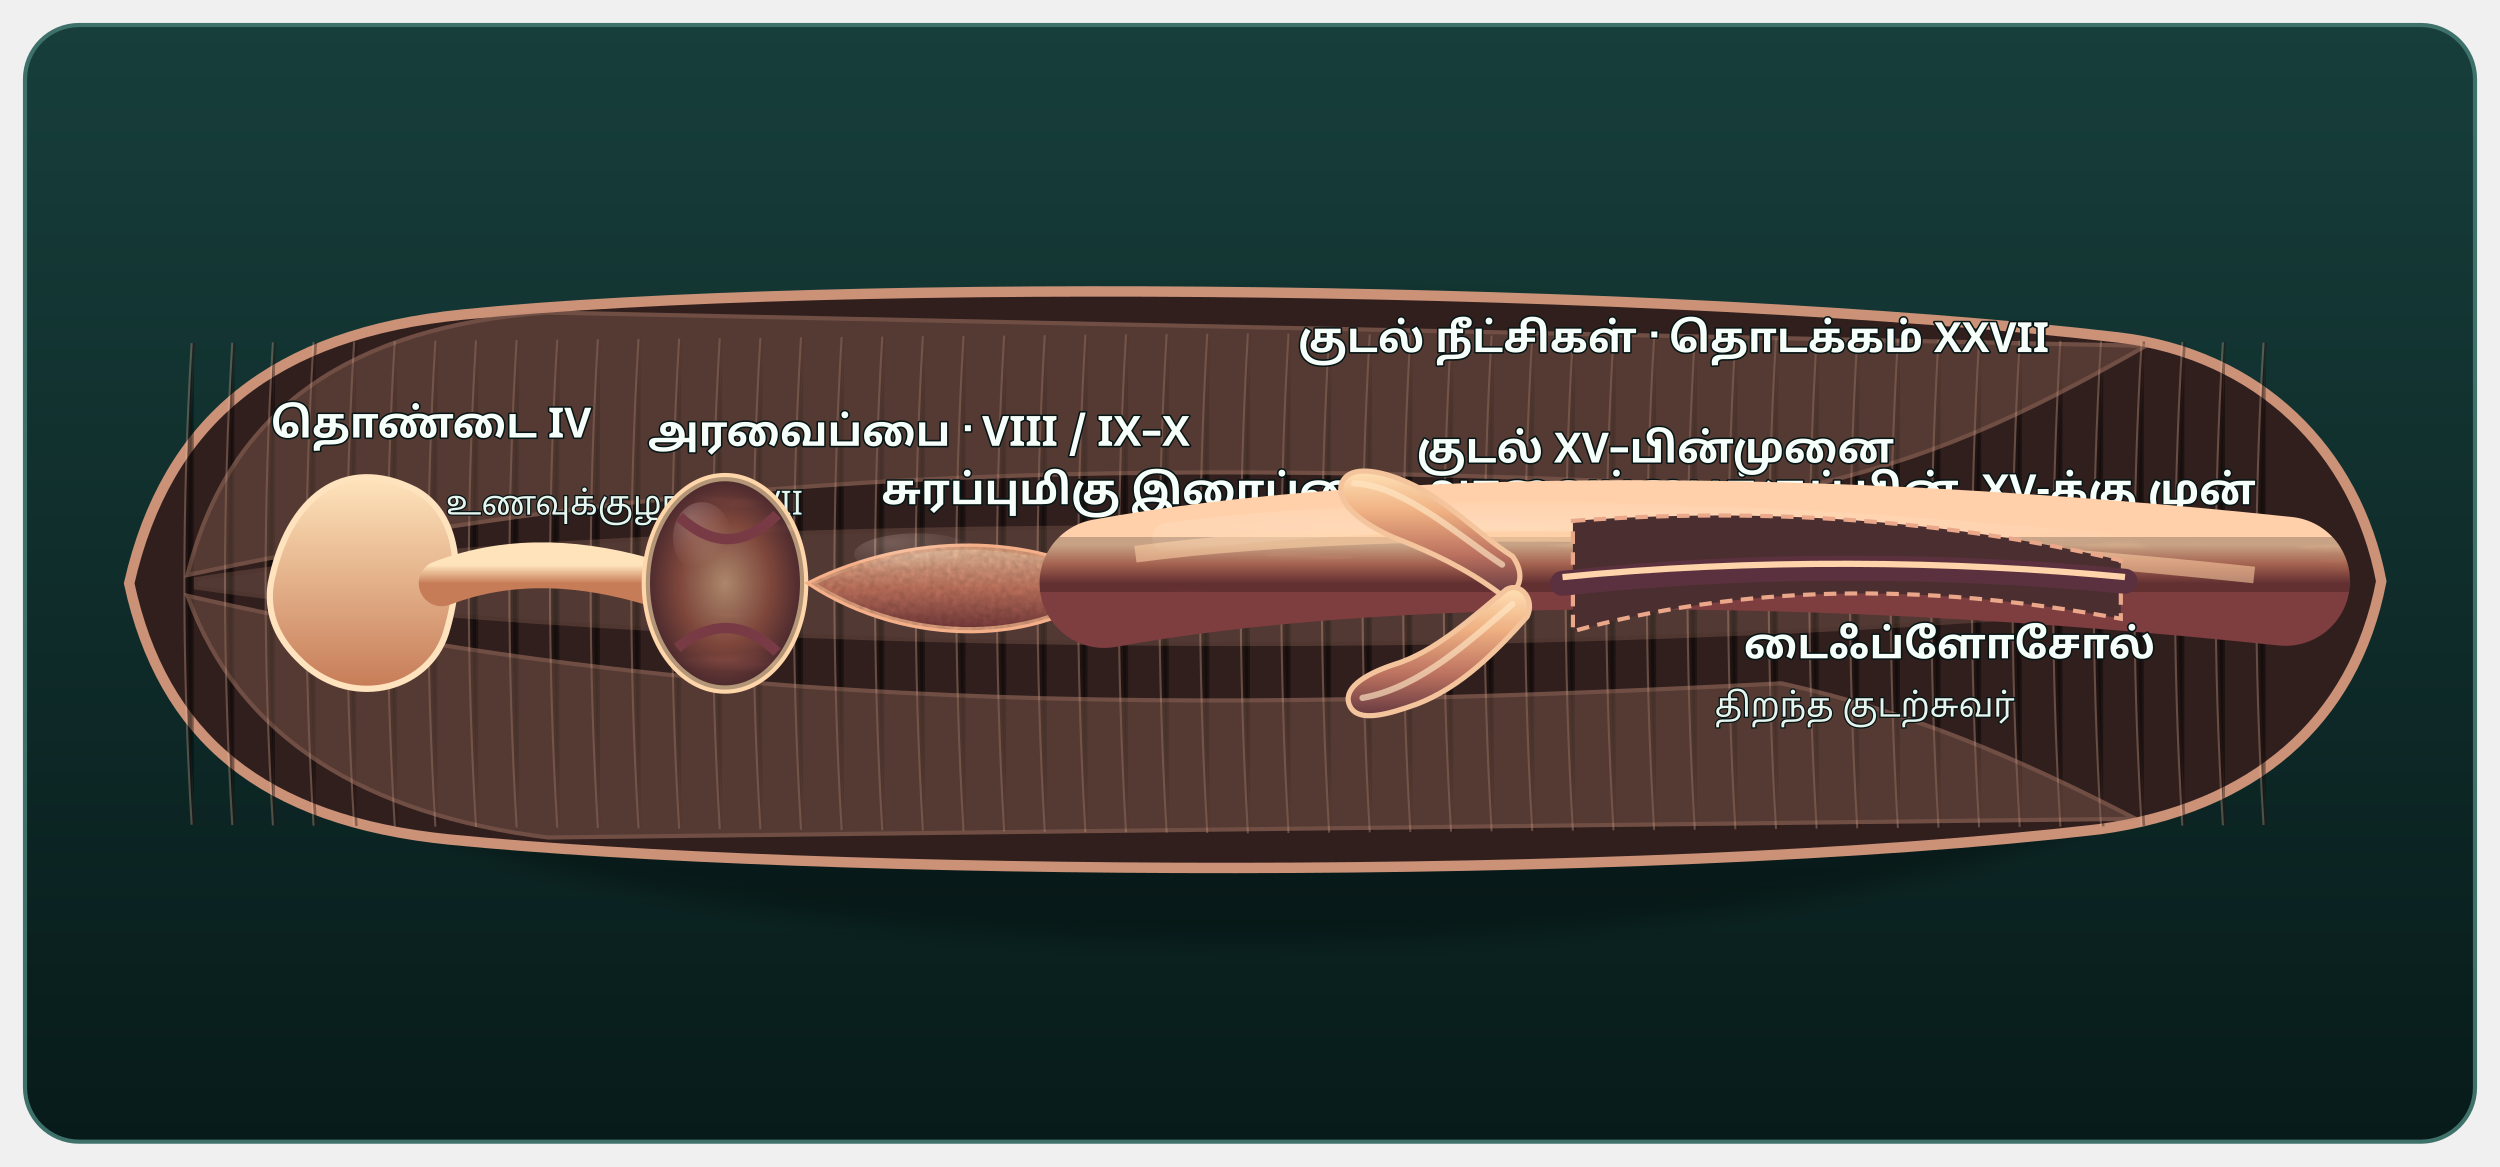
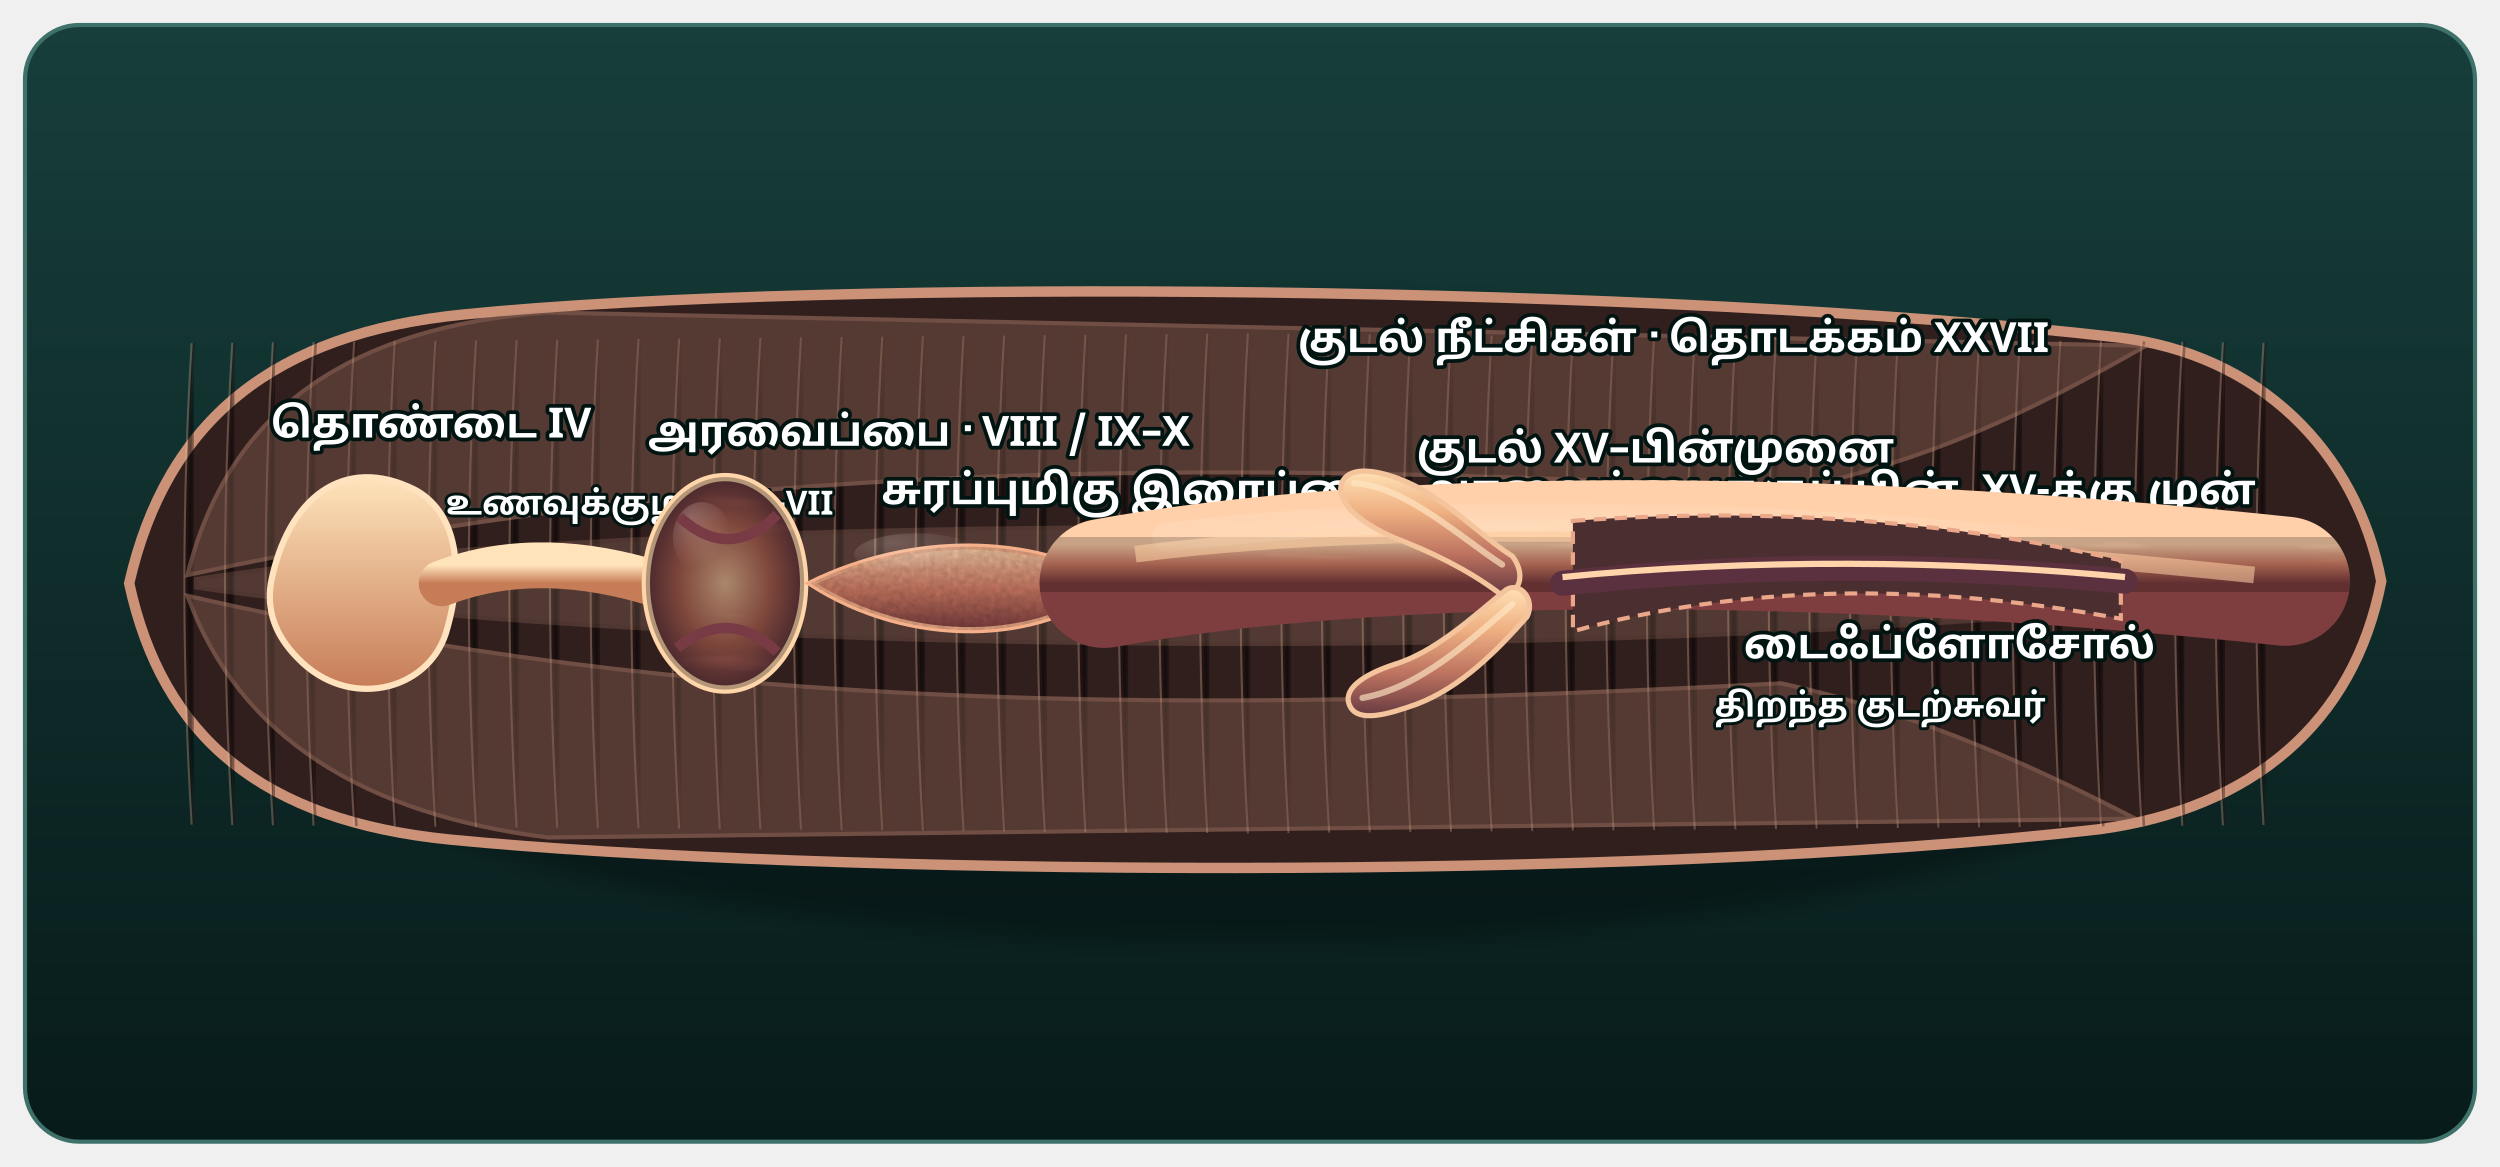
<svg xmlns="http://www.w3.org/2000/svg" id="anatomySvg" viewBox="0 0 1200 560" role="group" aria-labelledby="svgTitle svgDesc" style="transform: none; display: block;" lang="ta" xml:lang="ta" width="1200" height="560" class="motion-paused">
  <defs>
    <linearGradient id="trayGrad" x1="0" y1="0" x2="0" y2="1">
      <stop stop-color="#173e3b" />
      <stop offset="1" stop-color="#071b1a" />
    </linearGradient>
    <linearGradient id="skinGrad" x1="0" y1="0" x2="0" y2="1">
      <stop stop-color="#b87f69" />
      <stop offset=".42" stop-color="#8b5b4b" />
      <stop offset="1" stop-color="#593c35" />
    </linearGradient>
    <linearGradient id="gutGrad" x1="0" y1="0" x2="0" y2="1">
      <stop stop-color="#ffd0aa" />
      <stop offset=".5" stop-color="#d37e66" />
      <stop offset="1" stop-color="#7e3d3f" />
    </linearGradient>
    <linearGradient id="gutLight" x1="0" y1="0" x2="0" y2="1">
      <stop stop-color="#ffe4bb" />
      <stop offset="1" stop-color="#c67c57" />
    </linearGradient>
    <radialGradient id="gizzardGrad">
      <stop stop-color="#f4c099" />
      <stop offset=".58" stop-color="#b36454" />
      <stop offset="1" stop-color="#683940" />
    </radialGradient>
    <linearGradient id="vesselGrad" x1="0" y1="0" x2="1" y2="0">
      <stop stop-color="#8e1e34" />
      <stop offset=".45" stop-color="#ff6670" />
      <stop offset="1" stop-color="#8e1e34" />
    </linearGradient>
    <radialGradient id="reproGrad">
      <stop stop-color="#f3c8ff" />
      <stop offset=".7" stop-color="#a958c6" />
      <stop offset="1" stop-color="#54295f" />
    </radialGradient>
    <filter id="soft">
      <feGaussianBlur stdDeviation="5" />
    </filter>
    <marker id="arrowRed" markerWidth="8" markerHeight="8" refX="6" refY="3" orient="auto">
      <path d="M0 0L6 3L0 6Z" fill="#ff8991" />
    </marker>
    <marker id="arrowBlue" markerWidth="8" markerHeight="8" refX="6" refY="3" orient="auto">
      <path d="M0 0L6 3L0 6Z" fill="#7bd8ff" />
    </marker>
    <filter id="organicTexture" x="-20%" y="-20%" width="140%" height="140%">
      <feTurbulence type="fractalNoise" baseFrequency="0.012 0.09" numOctaves="4" seed="7" result="grain" />
      <feColorMatrix in="grain" type="matrix" values="0 0 0 0 0  0 0 0 0 0  0 0 0 0 0  0.85 0.85 0.85 0 0" result="grainAlpha" />
      <feComposite in="grainAlpha" in2="SourceGraphic" operator="in" />
    </filter>
    <filter id="fineGrain" x="-20%" y="-20%" width="140%" height="140%">
      <feTurbulence type="fractalNoise" baseFrequency="0.35" numOctaves="2" seed="3" result="fine" />
      <feColorMatrix in="fine" type="matrix" values="0 0 0 0 0  0 0 0 0 0  0 0 0 0 0  0.5 0.5 0.5 0 0" result="fineAlpha" />
      <feComposite in="fineAlpha" in2="SourceGraphic" operator="in" />
    </filter>
    <radialGradient id="glossHi" cx="34%" cy="20%" r="60%">
      <stop offset="0" stop-color="#fff" stop-opacity=".55" />
      <stop offset=".45" stop-color="#fff" stop-opacity=".1" />
      <stop offset="1" stop-color="#fff" stop-opacity="0" />
    </radialGradient>
    <radialGradient id="glossHiSmall" cx="30%" cy="22%" r="70%">
      <stop offset="0" stop-color="#fff" stop-opacity=".7" />
      <stop offset="1" stop-color="#fff" stop-opacity="0" />
    </radialGradient>
    <linearGradient id="skinGrad2" x1="0" y1="0" x2="0" y2="1">
      <stop stop-color="#c68a70" offset="0" />
      <stop offset=".18" stop-color="#a8664f" />
      <stop offset=".5" stop-color="#7d4438" />
      <stop offset=".78" stop-color="#5a352f" />
      <stop offset="1" stop-color="#3c211f" />
    </linearGradient>
    <radialGradient id="fleshGlow" cx="50%" cy="35%" r="65%">
      <stop offset="0" stop-color="#ffe0c8" stop-opacity=".5" />
      <stop offset="1" stop-color="#ffe0c8" stop-opacity="0" />
    </radialGradient>
    <clipPath id="externalClip">
      <path d="M65 280 C88 227 136 190 220 186 C470 180 841 183 1050 208 C1112 217 1140 245 1145 280 C1138 324 1095 350 1044 358 C784 384 420 377 218 374 C133 371 87 330 65 280 Z" />
    </clipPath>
    <linearGradient id="caecumPolish" x1="0" y1="0" x2="0" y2="1">
      <stop offset="0" stop-color="#ffe1b5" />
      <stop offset="0.33" stop-color="#efb082" />
      <stop offset="0.68" stop-color="#bb715f" />
      <stop offset="1" stop-color="#663940" />
    </linearGradient>
    <linearGradient id="nervePolish" x1="0" y1="0" x2="0" y2="1">
      <stop offset="0" stop-color="#fff3c1" />
      <stop offset="0.28" stop-color="#ffe179" />
      <stop offset="0.65" stop-color="#d8a43a" />
      <stop offset="1" stop-color="#805424" />
    </linearGradient>
    <linearGradient id="epidermisPolish" x1="0" y1="0" x2="0" y2="1">
      <stop offset="0" stop-color="#f8ccad" />
      <stop offset="0.4" stop-color="#d99c80" />
      <stop offset="1" stop-color="#8f594f" />
    </linearGradient>
    <linearGradient id="skinDepthPolish" x1="0" y1="0" x2="0" y2="1">
      <stop offset="0" stop-color="#b77d6c" />
      <stop offset="0.55" stop-color="#734e48" />
      <stop offset="1" stop-color="#382e32" />
    </linearGradient>
    <linearGradient id="mucusPolish" x1="0" y1="0" x2="0" y2="1">
      <stop offset="0" stop-color="#e6fcff" />
      <stop offset="0.28" stop-color="#ade4e5" />
      <stop offset="1" stop-color="#487f89" />
    </linearGradient>
    <radialGradient id="ganglionPolish" cx=".33" cy=".22" r=".85">
      <stop offset="0" stop-color="#fff8d2" />
      <stop offset="0.38" stop-color="#f7d565" />
      <stop offset="1" stop-color="#957026" />
    </radialGradient>
    <marker id="arrowGasIn" markerWidth="12" markerHeight="12" refX="10" refY="6" orient="auto" markerUnits="userSpaceOnUse">
      <path d="M0 0L12 6L0 12Z" fill="#85e2ff" />
    </marker>
    <marker id="arrowGasOut" markerWidth="12" markerHeight="12" refX="10" refY="6" orient="auto" markerUnits="userSpaceOnUse">
      <path d="M0 0L12 6L0 12Z" fill="#ffb0b7" />
    </marker>
  </defs>
  <rect x="12" y="12" width="1176" height="536" rx="26" fill="url(#trayGrad)" stroke="#3e716a" stroke-width="2" />
  <ellipse cx="600" cy="297" rx="526" ry="155" fill="#000" opacity=".28" filter="url(#soft)" id="bodyShadow" style="display: inline;" />
  <path id="bodyBase" d="M62 280C80 201 132 160 222 151C402 133 802 137 1017 162C1084 170 1131 216 1143 279C1130 347 1081 388 1008 398C785 424 389 420 216 403C126 394 78 354 62 280Z" fill="#311f1e" stroke="#cb9278" stroke-width="5" style="display: inline;" />
  <g id="segments" aria-hidden="true" style="display: inline;">
    <path class="segment-shadow" d="M93 164.68Q86 280 93 395.84" style="stroke: #2a1210; stroke-width: 1.4; opacity: 0.4;" />
    <path class="segment-line" d="M92 164.68Q85 280 92 395.84" style="stroke: #f0c6a8; stroke-width: 1; opacity: 0.28;" />
    <path class="segment-shadow" d="M112.5 164.5Q105.5 280 112.5 396" style="stroke: #2a1210; stroke-width: 1.4; opacity: 0.4;" />
    <path class="segment-line" d="M111.5 164.5Q104.5 280 111.5 396" style="stroke: #f0c6a8; stroke-width: 1; opacity: 0.28;" />
    <path class="segment-shadow" d="M132 164.32Q125 280 132 396.16" style="stroke: #2a1210; stroke-width: 1.4; opacity: 0.4;" />
    <path class="segment-line" d="M131 164.32Q124 280 131 396.16" style="stroke: #f0c6a8; stroke-width: 1; opacity: 0.28;" />
    <path class="segment-shadow" d="M151.5 164.14Q144.5 280 151.5 396.32" style="stroke: #2a1210; stroke-width: 1.4; opacity: 0.4;" />
    <path class="segment-line" d="M150.5 164.14Q143.5 280 150.5 396.32" style="stroke: #f0c6a8; stroke-width: 1; opacity: 0.28;" />
    <path class="segment-shadow" d="M171 163.96Q164 280 171 396.48" style="stroke: #2a1210; stroke-width: 1.4; opacity: 0.4;" />
    <path class="segment-line" d="M170 163.96Q163 280 170 396.48" style="stroke: #f0c6a8; stroke-width: 1; opacity: 0.28;" />
    <path class="segment-shadow" d="M190.5 163.78Q183.5 280 190.5 396.64" style="stroke: #2a1210; stroke-width: 1.4; opacity: 0.4;" />
    <path class="segment-line" d="M189.5 163.78Q182.5 280 189.5 396.64" style="stroke: #f0c6a8; stroke-width: 1; opacity: 0.28;" />
    <path class="segment-shadow" d="M210 163.6Q203 280 210 396.8" style="stroke: #2a1210; stroke-width: 1.4; opacity: 0.4;" />
    <path class="segment-line" d="M209 163.6Q202 280 209 396.8" style="stroke: #f0c6a8; stroke-width: 1; opacity: 0.28;" />
    <path class="segment-shadow" d="M229.5 163.42Q222.5 280 229.5 396.96" style="stroke: #2a1210; stroke-width: 1.4; opacity: 0.4;" />
    <path class="segment-line" d="M228.5 163.42Q221.5 280 228.5 396.96" style="stroke: #f0c6a8; stroke-width: 1; opacity: 0.28;" />
    <path class="segment-shadow" d="M249 163.24Q242 280 249 397.12" style="stroke: #2a1210; stroke-width: 1.4; opacity: 0.4;" />
    <path class="segment-line" d="M248 163.24Q241 280 248 397.12" style="stroke: #f0c6a8; stroke-width: 1; opacity: 0.28;" />
    <path class="segment-shadow" d="M268.5 163.06Q261.5 280 268.5 397.28" style="stroke: #2a1210; stroke-width: 1.4; opacity: 0.4;" />
    <path class="segment-line" d="M267.5 163.06Q260.5 280 267.5 397.28" style="stroke: #f0c6a8; stroke-width: 1; opacity: 0.28;" />
    <path class="segment-shadow" d="M288 162.88Q281 280 288 397.44" style="stroke: #2a1210; stroke-width: 1.4; opacity: 0.4;" />
    <path class="segment-line" d="M287 162.88Q280 280 287 397.44" style="stroke: #f0c6a8; stroke-width: 1; opacity: 0.28;" />
    <path class="segment-shadow" d="M307.5 162.7Q300.5 280 307.5 397.6" style="stroke: #2a1210; stroke-width: 1.4; opacity: 0.4;" />
    <path class="segment-line" d="M306.5 162.7Q299.5 280 306.5 397.6" style="stroke: #f0c6a8; stroke-width: 1; opacity: 0.28;" />
    <path class="segment-shadow" d="M327 162.52Q320 280 327 397.76" style="stroke: #2a1210; stroke-width: 1.4; opacity: 0.4;" />
    <path class="segment-line" d="M326 162.52Q319 280 326 397.76" style="stroke: #f0c6a8; stroke-width: 1; opacity: 0.28;" />
    <path class="segment-shadow" d="M346.5 162.34Q339.5 280 346.5 397.92" style="stroke: #2a1210; stroke-width: 1.4; opacity: 0.4;" />
    <path class="segment-line" d="M345.5 162.34Q338.5 280 345.5 397.92" style="stroke: #f0c6a8; stroke-width: 1; opacity: 0.28;" />
    <path class="segment-shadow" d="M366 162.16Q359 280 366 398.08" style="stroke: #2a1210; stroke-width: 1.4; opacity: 0.4;" />
    <path class="segment-line" d="M365 162.16Q358 280 365 398.08" style="stroke: #f0c6a8; stroke-width: 1; opacity: 0.28;" />
    <path class="segment-shadow" d="M385.5 161.98Q378.5 280 385.5 398.24" style="stroke: #2a1210; stroke-width: 1.4; opacity: 0.4;" />
    <path class="segment-line" d="M384.5 161.98Q377.5 280 384.5 398.24" style="stroke: #f0c6a8; stroke-width: 1; opacity: 0.28;" />
    <path class="segment-shadow" d="M405 161.8Q398 280 405 398.4" style="stroke: #2a1210; stroke-width: 1.4; opacity: 0.4;" />
    <path class="segment-line" d="M404 161.8Q397 280 404 398.4" style="stroke: #f0c6a8; stroke-width: 1; opacity: 0.28;" />
    <path class="segment-shadow" d="M424.5 161.62Q417.5 280 424.5 398.56" style="stroke: #2a1210; stroke-width: 1.4; opacity: 0.4;" />
    <path class="segment-line" d="M423.5 161.62Q416.5 280 423.5 398.56" style="stroke: #f0c6a8; stroke-width: 1; opacity: 0.28;" />
    <path class="segment-shadow" d="M444 161.44Q437 280 444 398.72" style="stroke: #2a1210; stroke-width: 1.4; opacity: 0.4;" />
    <path class="segment-line" d="M443 161.44Q436 280 443 398.72" style="stroke: #f0c6a8; stroke-width: 1; opacity: 0.28;" />
    <path class="segment-shadow" d="M463.5 161.26Q456.5 280 463.5 398.88" style="stroke: #2a1210; stroke-width: 1.4; opacity: 0.4;" />
    <path class="segment-line" d="M462.5 161.26Q455.5 280 462.5 398.88" style="stroke: #f0c6a8; stroke-width: 1; opacity: 0.28;" />
    <path class="segment-shadow" d="M483 161.08Q476 280 483 399.04" style="stroke: #2a1210; stroke-width: 1.4; opacity: 0.4;" />
    <path class="segment-line" d="M482 161.08Q475 280 482 399.04" style="stroke: #f0c6a8; stroke-width: 1; opacity: 0.28;" />
    <path class="segment-shadow" d="M502.5 160.9Q495.5 280 502.5 399.2" style="stroke: #2a1210; stroke-width: 1.4; opacity: 0.4;" />
    <path class="segment-line" d="M501.5 160.9Q494.5 280 501.5 399.2" style="stroke: #f0c6a8; stroke-width: 1; opacity: 0.28;" />
    <path class="segment-shadow" d="M522 160.72Q515 280 522 399.36" style="stroke: #2a1210; stroke-width: 1.4; opacity: 0.4;" />
    <path class="segment-line" d="M521 160.72Q514 280 521 399.36" style="stroke: #f0c6a8; stroke-width: 1; opacity: 0.28;" />
    <path class="segment-shadow" d="M541.5 160.54Q534.5 280 541.5 399.52" style="stroke: #2a1210; stroke-width: 1.4; opacity: 0.4;" />
    <path class="segment-line" d="M540.5 160.54Q533.5 280 540.5 399.52" style="stroke: #f0c6a8; stroke-width: 1; opacity: 0.28;" />
    <path class="segment-shadow" d="M561 160.36Q554 280 561 399.68" style="stroke: #2a1210; stroke-width: 1.4; opacity: 0.4;" />
    <path class="segment-line" d="M560 160.36Q553 280 560 399.68" style="stroke: #f0c6a8; stroke-width: 1; opacity: 0.28;" />
    <path class="segment-shadow" d="M580.5 160.18Q573.5 280 580.5 399.84" style="stroke: #2a1210; stroke-width: 1.4; opacity: 0.4;" />
    <path class="segment-line" d="M579.5 160.18Q572.5 280 579.5 399.84" style="stroke: #f0c6a8; stroke-width: 1; opacity: 0.28;" />
    <path class="segment-shadow" d="M600 160Q593 280 600 400" style="stroke: #2a1210; stroke-width: 1.4; opacity: 0.4;" />
    <path class="segment-line" d="M599 160Q592 280 599 400" style="stroke: #f0c6a8; stroke-width: 1; opacity: 0.28;" />
    <path class="segment-shadow" d="M619.5 160.18Q612.5 280 619.5 399.84" style="stroke: #2a1210; stroke-width: 1.4; opacity: 0.4;" />
    <path class="segment-line" d="M618.5 160.18Q611.5 280 618.5 399.84" style="stroke: #f0c6a8; stroke-width: 1; opacity: 0.28;" />
    <path class="segment-shadow" d="M639 160.36Q632 280 639 399.68" style="stroke: #2a1210; stroke-width: 1.4; opacity: 0.4;" />
    <path class="segment-line" d="M638 160.36Q631 280 638 399.68" style="stroke: #f0c6a8; stroke-width: 1; opacity: 0.28;" />
    <path class="segment-shadow" d="M658.5 160.54Q651.5 280 658.5 399.52" style="stroke: #2a1210; stroke-width: 1.4; opacity: 0.4;" />
    <path class="segment-line" d="M657.5 160.54Q650.5 280 657.5 399.52" style="stroke: #f0c6a8; stroke-width: 1; opacity: 0.28;" />
    <path class="segment-shadow" d="M678 160.72Q671 280 678 399.36" style="stroke: #2a1210; stroke-width: 1.4; opacity: 0.4;" />
    <path class="segment-line" d="M677 160.72Q670 280 677 399.36" style="stroke: #f0c6a8; stroke-width: 1; opacity: 0.28;" />
    <path class="segment-shadow" d="M697.5 160.9Q690.5 280 697.5 399.2" style="stroke: #2a1210; stroke-width: 1.4; opacity: 0.4;" />
    <path class="segment-line" d="M696.5 160.9Q689.5 280 696.5 399.2" style="stroke: #f0c6a8; stroke-width: 1; opacity: 0.28;" />
    <path class="segment-shadow" d="M717 161.08Q710 280 717 399.04" style="stroke: #2a1210; stroke-width: 1.4; opacity: 0.4;" />
    <path class="segment-line" d="M716 161.08Q709 280 716 399.04" style="stroke: #f0c6a8; stroke-width: 1; opacity: 0.28;" />
    <path class="segment-shadow" d="M736.5 161.26Q729.5 280 736.5 398.88" style="stroke: #2a1210; stroke-width: 1.4; opacity: 0.4;" />
    <path class="segment-line" d="M735.5 161.26Q728.5 280 735.5 398.88" style="stroke: #f0c6a8; stroke-width: 1; opacity: 0.28;" />
    <path class="segment-shadow" d="M756 161.44Q749 280 756 398.72" style="stroke: #2a1210; stroke-width: 1.4; opacity: 0.4;" />
    <path class="segment-line" d="M755 161.44Q748 280 755 398.72" style="stroke: #f0c6a8; stroke-width: 1; opacity: 0.28;" />
    <path class="segment-shadow" d="M775.5 161.62Q768.5 280 775.5 398.56" style="stroke: #2a1210; stroke-width: 1.4; opacity: 0.4;" />
    <path class="segment-line" d="M774.5 161.62Q767.5 280 774.5 398.56" style="stroke: #f0c6a8; stroke-width: 1; opacity: 0.28;" />
    <path class="segment-shadow" d="M795 161.8Q788 280 795 398.4" style="stroke: #2a1210; stroke-width: 1.4; opacity: 0.4;" />
    <path class="segment-line" d="M794 161.8Q787 280 794 398.4" style="stroke: #f0c6a8; stroke-width: 1; opacity: 0.28;" />
    <path class="segment-shadow" d="M814.5 161.98Q807.5 280 814.5 398.24" style="stroke: #2a1210; stroke-width: 1.4; opacity: 0.4;" />
    <path class="segment-line" d="M813.5 161.98Q806.5 280 813.5 398.24" style="stroke: #f0c6a8; stroke-width: 1; opacity: 0.28;" />
    <path class="segment-shadow" d="M834 162.16Q827 280 834 398.08" style="stroke: #2a1210; stroke-width: 1.4; opacity: 0.4;" />
    <path class="segment-line" d="M833 162.16Q826 280 833 398.08" style="stroke: #f0c6a8; stroke-width: 1; opacity: 0.28;" />
    <path class="segment-shadow" d="M853.5 162.34Q846.5 280 853.5 397.92" style="stroke: #2a1210; stroke-width: 1.4; opacity: 0.4;" />
    <path class="segment-line" d="M852.5 162.34Q845.5 280 852.5 397.92" style="stroke: #f0c6a8; stroke-width: 1; opacity: 0.28;" />
    <path class="segment-shadow" d="M873 162.52Q866 280 873 397.76" style="stroke: #2a1210; stroke-width: 1.4; opacity: 0.4;" />
    <path class="segment-line" d="M872 162.52Q865 280 872 397.76" style="stroke: #f0c6a8; stroke-width: 1; opacity: 0.28;" />
    <path class="segment-shadow" d="M892.5 162.7Q885.5 280 892.5 397.6" style="stroke: #2a1210; stroke-width: 1.4; opacity: 0.4;" />
    <path class="segment-line" d="M891.5 162.7Q884.5 280 891.5 397.6" style="stroke: #f0c6a8; stroke-width: 1; opacity: 0.28;" />
    <path class="segment-shadow" d="M912 162.88Q905 280 912 397.44" style="stroke: #2a1210; stroke-width: 1.4; opacity: 0.4;" />
    <path class="segment-line" d="M911 162.88Q904 280 911 397.44" style="stroke: #f0c6a8; stroke-width: 1; opacity: 0.28;" />
    <path class="segment-shadow" d="M931.5 163.06Q924.5 280 931.5 397.28" style="stroke: #2a1210; stroke-width: 1.4; opacity: 0.4;" />
    <path class="segment-line" d="M930.5 163.06Q923.5 280 930.5 397.28" style="stroke: #f0c6a8; stroke-width: 1; opacity: 0.28;" />
    <path class="segment-shadow" d="M951 163.24Q944 280 951 397.12" style="stroke: #2a1210; stroke-width: 1.4; opacity: 0.4;" />
    <path class="segment-line" d="M950 163.24Q943 280 950 397.12" style="stroke: #f0c6a8; stroke-width: 1; opacity: 0.28;" />
    <path class="segment-shadow" d="M970.5 163.42Q963.5 280 970.5 396.96" style="stroke: #2a1210; stroke-width: 1.4; opacity: 0.4;" />
    <path class="segment-line" d="M969.5 163.42Q962.5 280 969.5 396.96" style="stroke: #f0c6a8; stroke-width: 1; opacity: 0.28;" />
    <path class="segment-shadow" d="M990 163.6Q983 280 990 396.8" style="stroke: #2a1210; stroke-width: 1.4; opacity: 0.4;" />
    <path class="segment-line" d="M989 163.6Q982 280 989 396.8" style="stroke: #f0c6a8; stroke-width: 1; opacity: 0.28;" />
    <path class="segment-shadow" d="M1009.5 163.78Q1002.5 280 1009.5 396.64" style="stroke: #2a1210; stroke-width: 1.4; opacity: 0.4;" />
    <path class="segment-line" d="M1008.5 163.78Q1001.5 280 1008.5 396.64" style="stroke: #f0c6a8; stroke-width: 1; opacity: 0.28;" />
    <path class="segment-shadow" d="M1029 163.96Q1022 280 1029 396.48" style="stroke: #2a1210; stroke-width: 1.4; opacity: 0.4;" />
    <path class="segment-line" d="M1028 163.96Q1021 280 1028 396.48" style="stroke: #f0c6a8; stroke-width: 1; opacity: 0.28;" />
    <path class="segment-shadow" d="M1048.5 164.14Q1041.5 280 1048.5 396.32" style="stroke: #2a1210; stroke-width: 1.4; opacity: 0.4;" />
    <path class="segment-line" d="M1047.5 164.14Q1040.5 280 1047.5 396.32" style="stroke: #f0c6a8; stroke-width: 1; opacity: 0.28;" />
    <path class="segment-shadow" d="M1068 164.32Q1061 280 1068 396.16" style="stroke: #2a1210; stroke-width: 1.4; opacity: 0.4;" />
    <path class="segment-line" d="M1067 164.32Q1060 280 1067 396.16" style="stroke: #f0c6a8; stroke-width: 1; opacity: 0.28;" />
    <path class="segment-shadow" d="M1087.5 164.5Q1080.5 280 1087.5 396" style="stroke: #2a1210; stroke-width: 1.4; opacity: 0.4;" />
    <path class="segment-line" d="M1086.5 164.5Q1079.5 280 1086.5 396" style="stroke: #f0c6a8; stroke-width: 1; opacity: 0.28;" />
  </g>
  <g id="internalFlaps" aria-hidden="true" style="display: inline;">
    <path class="flap" d="M90 276C110 195 170 157 262 150L1030 166C972 199 926 221 860 235C573 220 345 221 90 276Z" style="fill: #835d4f; stroke: #c18b74; stroke-width: 2; opacity: 0.44;" />
    <path class="flap" d="M90 286C115 355 176 391 263 402L1025 393C969 364 915 341 855 328C566 343 335 342 90 286Z" style="fill: #835d4f; stroke: #c18b74; stroke-width: 2; opacity: 0.44;" />
    <path d="M94 278C310 244 813 245 1128 280C840 320 335 317 94 282Z" fill="#e9b394" opacity=".18" stroke="#d9a080" stroke-width="2" />
  </g>
  <g id="layer-digestive" class="layer active" style="display: inline;">
    <g class="svg-structure" data-structure="pharynx" tabindex="0" role="button" aria-hidden="false" aria-disabled="false" aria-label="தசைமிகு தொண்டை">
      <ellipse class="hit" cx="176" cy="280" rx="55" ry="66" style="fill: none; stroke: none; stroke-width: 12px;" />
      <path d="M130 280C138 239 165 218 199 235C218 245 224 271 214 304C205 332 167 341 143 316C132 305 128 293 130 280Z" fill="url(#gutLight)" stroke="#ffe2be" stroke-width="3" />
-       <text x="130" y="210" class="organ-label" data-en-label="Pharynx IV" data-en-x="130" data-en-y="210" data-en-font="" lang="ta" xml:lang="ta" style="font-size: 20px; fill: #f6fff9; stroke: #061515; stroke-width: 1.5; stroke-linejoin: round; font-weight: 750; letter-spacing: 0; font-family: Noto Sans Tamil;" paint-order="stroke" id="proof-label-0">
+       <text x="130" y="210" class="organ-label" data-en-label="Pharynx IV" data-en-x="130" data-en-y="210" data-en-font="" lang="ta" xml:lang="ta" style="font-size: 20px; fill: #ffffff; stroke: #001412; stroke-width: 3.6; stroke-linejoin: round; font-weight: 800; letter-spacing: 0; font-family: Noto Sans Tamil;" paint-order="stroke" id="proof-label-0">
        <tspan x="130" dy="0">தொண்டை IV</tspan>
      </text>
    </g>
    <g class="svg-structure" data-structure="oesophagus" tabindex="0" role="button" aria-hidden="false" aria-disabled="false" aria-label="உணவுக்குழாய்">
      <path class="hit" d="M212 280C246 267 281 270 314 280" fill="none" stroke="transparent" stroke-width="45" style="fill: none; stroke: none; stroke-width: 12px;" />
      <path d="M212 280C246 267 281 270 314 280" fill="none" stroke="url(#gutLight)" stroke-width="22" stroke-linecap="round" />
-       <text x="214" y="247" class="micro-label" data-en-label="Oesophagus V–VII" data-en-x="224" data-en-y="246" data-en-font="" lang="ta" xml:lang="ta" style="font-size: 16px; fill: #e7f5ef; stroke: #061515; stroke-width: 1.2; letter-spacing: 0; font-family: Noto Sans Tamil;" paint-order="stroke" id="proof-label-1">
+       <text x="214" y="247" class="micro-label" data-en-label="Oesophagus V–VII" data-en-x="224" data-en-y="246" data-en-font="" lang="ta" xml:lang="ta" style="font-size: 16px; fill: #ffffff; stroke: #001412; stroke-width: 2.8; stroke-linejoin: round; letter-spacing: 0; font-family: Noto Sans Tamil; font-weight: 700;" paint-order="stroke" id="proof-label-1">
        <tspan x="214" dy="0">உணவுக்குழாய் V–VII</tspan>
      </text>
    </g>
    <g class="svg-structure" data-structure="gizzard" tabindex="0" role="button" aria-hidden="false" aria-disabled="false" aria-label="அரவைப்பை">
      <ellipse class="hit" cx="348" cy="280" rx="48" ry="63" style="fill: none; stroke: none; stroke-width: 12px;" />
      <ellipse cx="348" cy="280" rx="38" ry="51" fill="url(#gizzardGrad)" stroke="#ffd5aa" stroke-width="4" />
      <ellipse cx="348" cy="280" rx="38" ry="51" fill="#3a1418" filter="url(#organicTexture)" opacity=".3" style="mix-blend-mode:multiply;pointer-events:none" class="texture-overlay" />
      <ellipse cx="337" cy="258" rx="14" ry="17" fill="url(#glossHiSmall)" style="mix-blend-mode:soft-light;pointer-events:none" />
      <path d="M326 248Q350 270 373 247M325 311Q350 291 373 313" fill="none" stroke="#783b45" stroke-width="5" />
-       <text x="311" y="214" class="organ-label" data-en-label="Gizzard · VIII / IX–X (source-dependent)" data-en-x="311" data-en-y="214" data-en-font="" lang="ta" xml:lang="ta" style="font-size: 20px; fill: #f6fff9; stroke: #061515; stroke-width: 1.5; stroke-linejoin: round; font-weight: 750; letter-spacing: 0; font-family: Noto Sans Tamil;" paint-order="stroke" id="proof-label-2">
+       <text x="311" y="214" class="organ-label" data-en-label="Gizzard · VIII / IX–X (source-dependent)" data-en-x="311" data-en-y="214" data-en-font="" lang="ta" xml:lang="ta" style="font-size: 20px; fill: #ffffff; stroke: #001412; stroke-width: 3.6; stroke-linejoin: round; font-weight: 800; letter-spacing: 0; font-family: Noto Sans Tamil;" paint-order="stroke" id="proof-label-2">
        <tspan x="311" dy="0">அரவைப்பை · VIII / IX–X</tspan>
      </text>
    </g>
    <g class="svg-structure" data-structure="stomach" tabindex="0" role="button" aria-hidden="false" aria-disabled="false" aria-label="சுரப்புமிகு இரைப்பை">
      <path class="hit" d="M389 280C438 256 495 257 534 280C500 309 437 311 389 280Z" style="fill: none; stroke: none; stroke-width: 12px;" />
      <path d="M389 280C438 256 495 257 534 280C500 309 437 311 389 280Z" fill="url(#gutGrad)" stroke="#f5b08a" stroke-width="3" />
      <path d="M389 280C438 256 495 257 534 280C500 309 437 311 389 280Z" fill="#3a1418" filter="url(#fineGrain)" opacity=".22" style="mix-blend-mode:multiply;pointer-events:none" class="texture-overlay" />
      <ellipse cx="440" cy="266" rx="30" ry="10" fill="url(#glossHiSmall)" opacity=".8" style="mix-blend-mode:soft-light;pointer-events:none" />
-       <text x="423" y="242" class="organ-label" data-en-label="Glandular stomach · post-gizzard, pre-XV" data-en-x="423" data-en-y="242" data-en-font="" lang="ta" xml:lang="ta" style="font-size: 20px; fill: #f6fff9; stroke: #061515; stroke-width: 1.5; stroke-linejoin: round; font-weight: 750; letter-spacing: 0; font-family: Noto Sans Tamil;" paint-order="stroke" id="proof-label-3">
+       <text x="423" y="242" class="organ-label" data-en-label="Glandular stomach · post-gizzard, pre-XV" data-en-x="423" data-en-y="242" data-en-font="" lang="ta" xml:lang="ta" style="font-size: 20px; fill: #ffffff; stroke: #001412; stroke-width: 3.6; stroke-linejoin: round; font-weight: 800; letter-spacing: 0; font-family: Noto Sans Tamil;" paint-order="stroke" id="proof-label-3">
        <tspan x="423" dy="0">சுரப்புமிகு இரைப்பை · அரவைப்பைக்குப் பின், XV-க்கு முன்</tspan>
      </text>
    </g>
    <g class="svg-structure" data-structure="intestine" tabindex="0" role="button" aria-hidden="false" aria-disabled="false" aria-label="குடல்">
      <path class="hit" d="M530 280C661 256 869 255 1097 279" fill="none" stroke="transparent" stroke-width="82" style="fill: none; stroke: none; stroke-width: 12px;" />
      <path d="M530 280C661 256 869 255 1097 279" fill="none" stroke="url(#gutGrad)" stroke-width="62" stroke-linecap="round" />
      <path d="M530 280C661 256 869 255 1097 279" fill="none" stroke="#2a0f12" stroke-width="62" stroke-linecap="round" filter="url(#organicTexture)" opacity=".22" style="mix-blend-mode:multiply;pointer-events:none" class="texture-overlay" />
      <path d="M545 266C683 248 892 256 1082 276" fill="none" stroke="#ffd1a5" stroke-width="8" opacity=".55" />
      <path d="M560 258C700 240 880 248 1075 270" fill="none" stroke="url(#glossHiSmall)" stroke-width="14" stroke-linecap="round" opacity=".6" style="mix-blend-mode:soft-light;pointer-events:none" />
-       <text x="680" y="222" class="organ-label" data-en-label="Intestine XV–posterior" data-en-x="680" data-en-y="222" data-en-font="" lang="ta" xml:lang="ta" style="font-size: 20px; fill: #f6fff9; stroke: #061515; stroke-width: 1.5; stroke-linejoin: round; font-weight: 750; letter-spacing: 0; font-family: Noto Sans Tamil;" paint-order="stroke" id="proof-label-4">
+       <text x="680" y="222" class="organ-label" data-en-label="Intestine XV–posterior" data-en-x="680" data-en-y="222" data-en-font="" lang="ta" xml:lang="ta" style="font-size: 20px; fill: #ffffff; stroke: #001412; stroke-width: 3.6; stroke-linejoin: round; font-weight: 800; letter-spacing: 0; font-family: Noto Sans Tamil;" paint-order="stroke" id="proof-label-4">
        <tspan x="680" dy="0">குடல் XV–பின்முனை</tspan>
      </text>
    </g>
    <g class="svg-structure" data-structure="intestinal-caeca" tabindex="0" role="button" aria-hidden="false" aria-disabled="false" aria-label="குடல் நீட்சிகள்">
      <rect class="hit" x="625" y="190" width="130" height="170" rx="30" style="fill: none; stroke: none; stroke-width: 12px;" />
      <path d="M726 267 C710 257 693 238 672 230 C659 225 647 224 644 232 C641 241 653 251 669 258 C687 265 704 273 720 285 C727 287 734 278 726 267 Z" fill="url(#caecumPolish)" stroke="#f4c49d" stroke-width="2.5" stroke-linejoin="round" />
      <path d="M723 283 C707 296 689 313 669 319 C654 324 644 331 648 339 C652 347 666 343 680 338 C701 330 718 313 733 296 C737 288 730 279 723 283 Z" fill="url(#caecumPolish)" stroke="#f4c49d" stroke-width="2.5" stroke-linejoin="round" />
      <path d="M650 232 C674 233 701 258 721 271" fill="none" stroke="#ffe6c4" stroke-width="3" stroke-linecap="round" opacity=".66" pointer-events="none" aria-hidden="true" class="surface-detail" />
      <path d="M654 335 C682 330 706 307 726 290" fill="none" stroke="#ffe6c4" stroke-width="3" stroke-linecap="round" opacity=".66" pointer-events="none" aria-hidden="true" class="surface-detail" />
-       <text x="623" y="169" class="organ-label" data-en-label="Intestinal caeca · origin XXVII" data-en-x="623" data-en-y="185" data-en-font="" lang="ta" xml:lang="ta" style="font-size: 20px; fill: #f6fff9; stroke: #061515; stroke-width: 1.5; stroke-linejoin: round; font-weight: 750; letter-spacing: 0; font-family: Noto Sans Tamil;" paint-order="stroke" id="proof-label-5">
+       <text x="623" y="169" class="organ-label" data-en-label="Intestinal caeca · origin XXVII" data-en-x="623" data-en-y="185" data-en-font="" lang="ta" xml:lang="ta" style="font-size: 20px; fill: #ffffff; stroke: #001412; stroke-width: 3.6; stroke-linejoin: round; font-weight: 800; letter-spacing: 0; font-family: Noto Sans Tamil;" paint-order="stroke" id="proof-label-5">
        <tspan x="623" dy="0">குடல் நீட்சிகள் · தொடக்கம் XXVII</tspan>
      </text>
    </g>
    <g class="svg-structure" data-structure="typhlosole" tabindex="0" role="button" aria-hidden="false" aria-disabled="false" aria-label="டைஃப்ளோசோல்">
      <path class="hit" d="M750 280C840 270 938 271 1020 279" fill="none" stroke="transparent" stroke-width="32" style="fill: none; stroke: none; stroke-width: 12px;" />
      <path d="M755 250 Q894 240 1018 269 L1018 297 Q874 270 755 303 Z" fill="#4b2e30" stroke="#eaa78a" stroke-width="2" stroke-dasharray="6 4" />
      <path d="M750 280C840 270 938 271 1020 279" fill="none" stroke="#5c313f" stroke-width="12" stroke-linecap="round" />
      <path d="M750 277C840 268 938 269 1020 277" fill="none" stroke="#ffd4aa" stroke-width="3" />
-       <text x="837" y="316" class="organ-label" data-en-label="Typhlosole" data-en-x="837" data-en-y="316" data-en-font="" lang="ta" xml:lang="ta" style="font-size: 20px; fill: #f6fff9; stroke: #061515; stroke-width: 1.5; stroke-linejoin: round; font-weight: 750; letter-spacing: 0; font-family: Noto Sans Tamil;" paint-order="stroke" id="proof-label-6">
+       <text x="837" y="316" class="organ-label" data-en-label="Typhlosole" data-en-x="837" data-en-y="316" data-en-font="" lang="ta" xml:lang="ta" style="font-size: 20px; fill: #ffffff; stroke: #001412; stroke-width: 3.6; stroke-linejoin: round; font-weight: 800; letter-spacing: 0; font-family: Noto Sans Tamil;" paint-order="stroke" id="proof-label-6">
        <tspan x="837" dy="0">டைஃப்ளோசோல்</tspan>
      </text>
-       <text x="823" y="344" class="micro-label" data-en-label="Opened intestinal wall" data-en-x="823" data-en-y="344" data-en-font="" lang="ta" xml:lang="ta" style="font-size: 16px; fill: #e7f5ef; stroke: #061515; stroke-width: 1.2; letter-spacing: 0; font-family: Noto Sans Tamil;" paint-order="stroke" id="proof-label-7">
+       <text x="823" y="344" class="micro-label" data-en-label="Opened intestinal wall" data-en-x="823" data-en-y="344" data-en-font="" lang="ta" xml:lang="ta" style="font-size: 16px; fill: #ffffff; stroke: #001412; stroke-width: 2.8; stroke-linejoin: round; letter-spacing: 0; font-family: Noto Sans Tamil; font-weight: 700;" paint-order="stroke" id="proof-label-7">
        <tspan x="823" dy="0">திறந்த குடற்சுவர்</tspan>
      </text>
    </g>
  </g>
  <g id="targetOverlay" aria-hidden="true" />
  <g id="selectionOverlay" aria-hidden="true" />
</svg>
